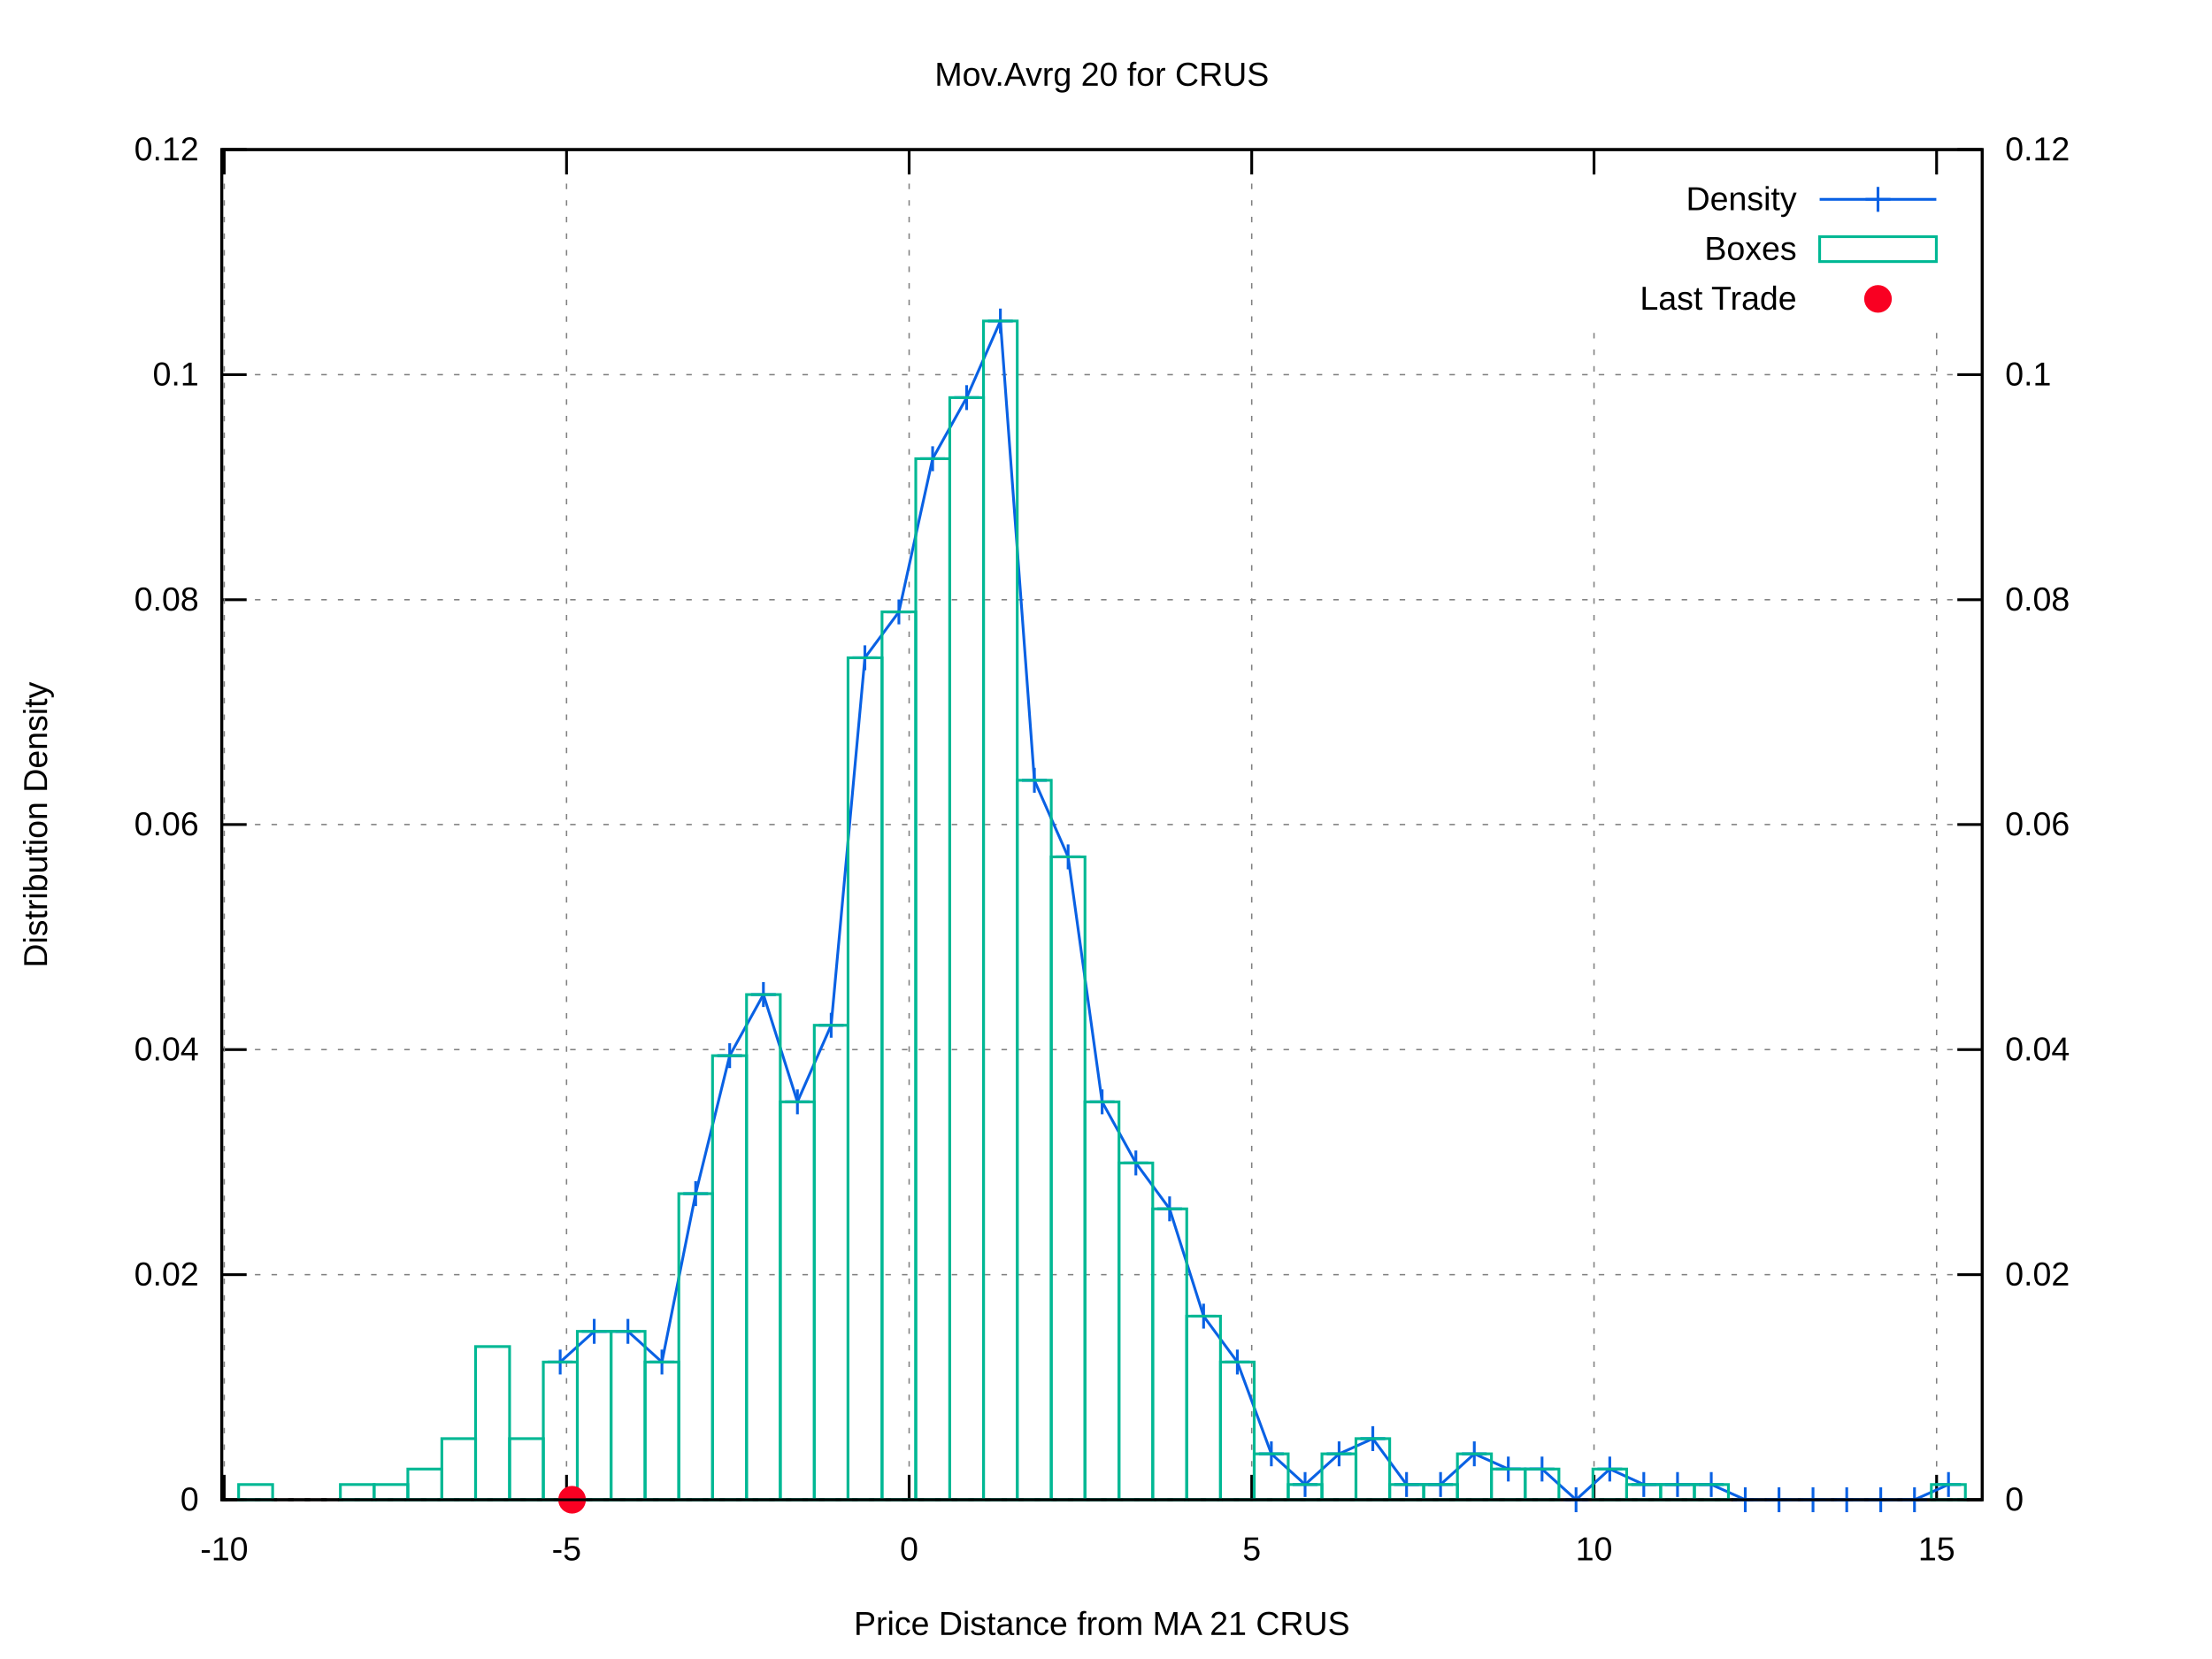
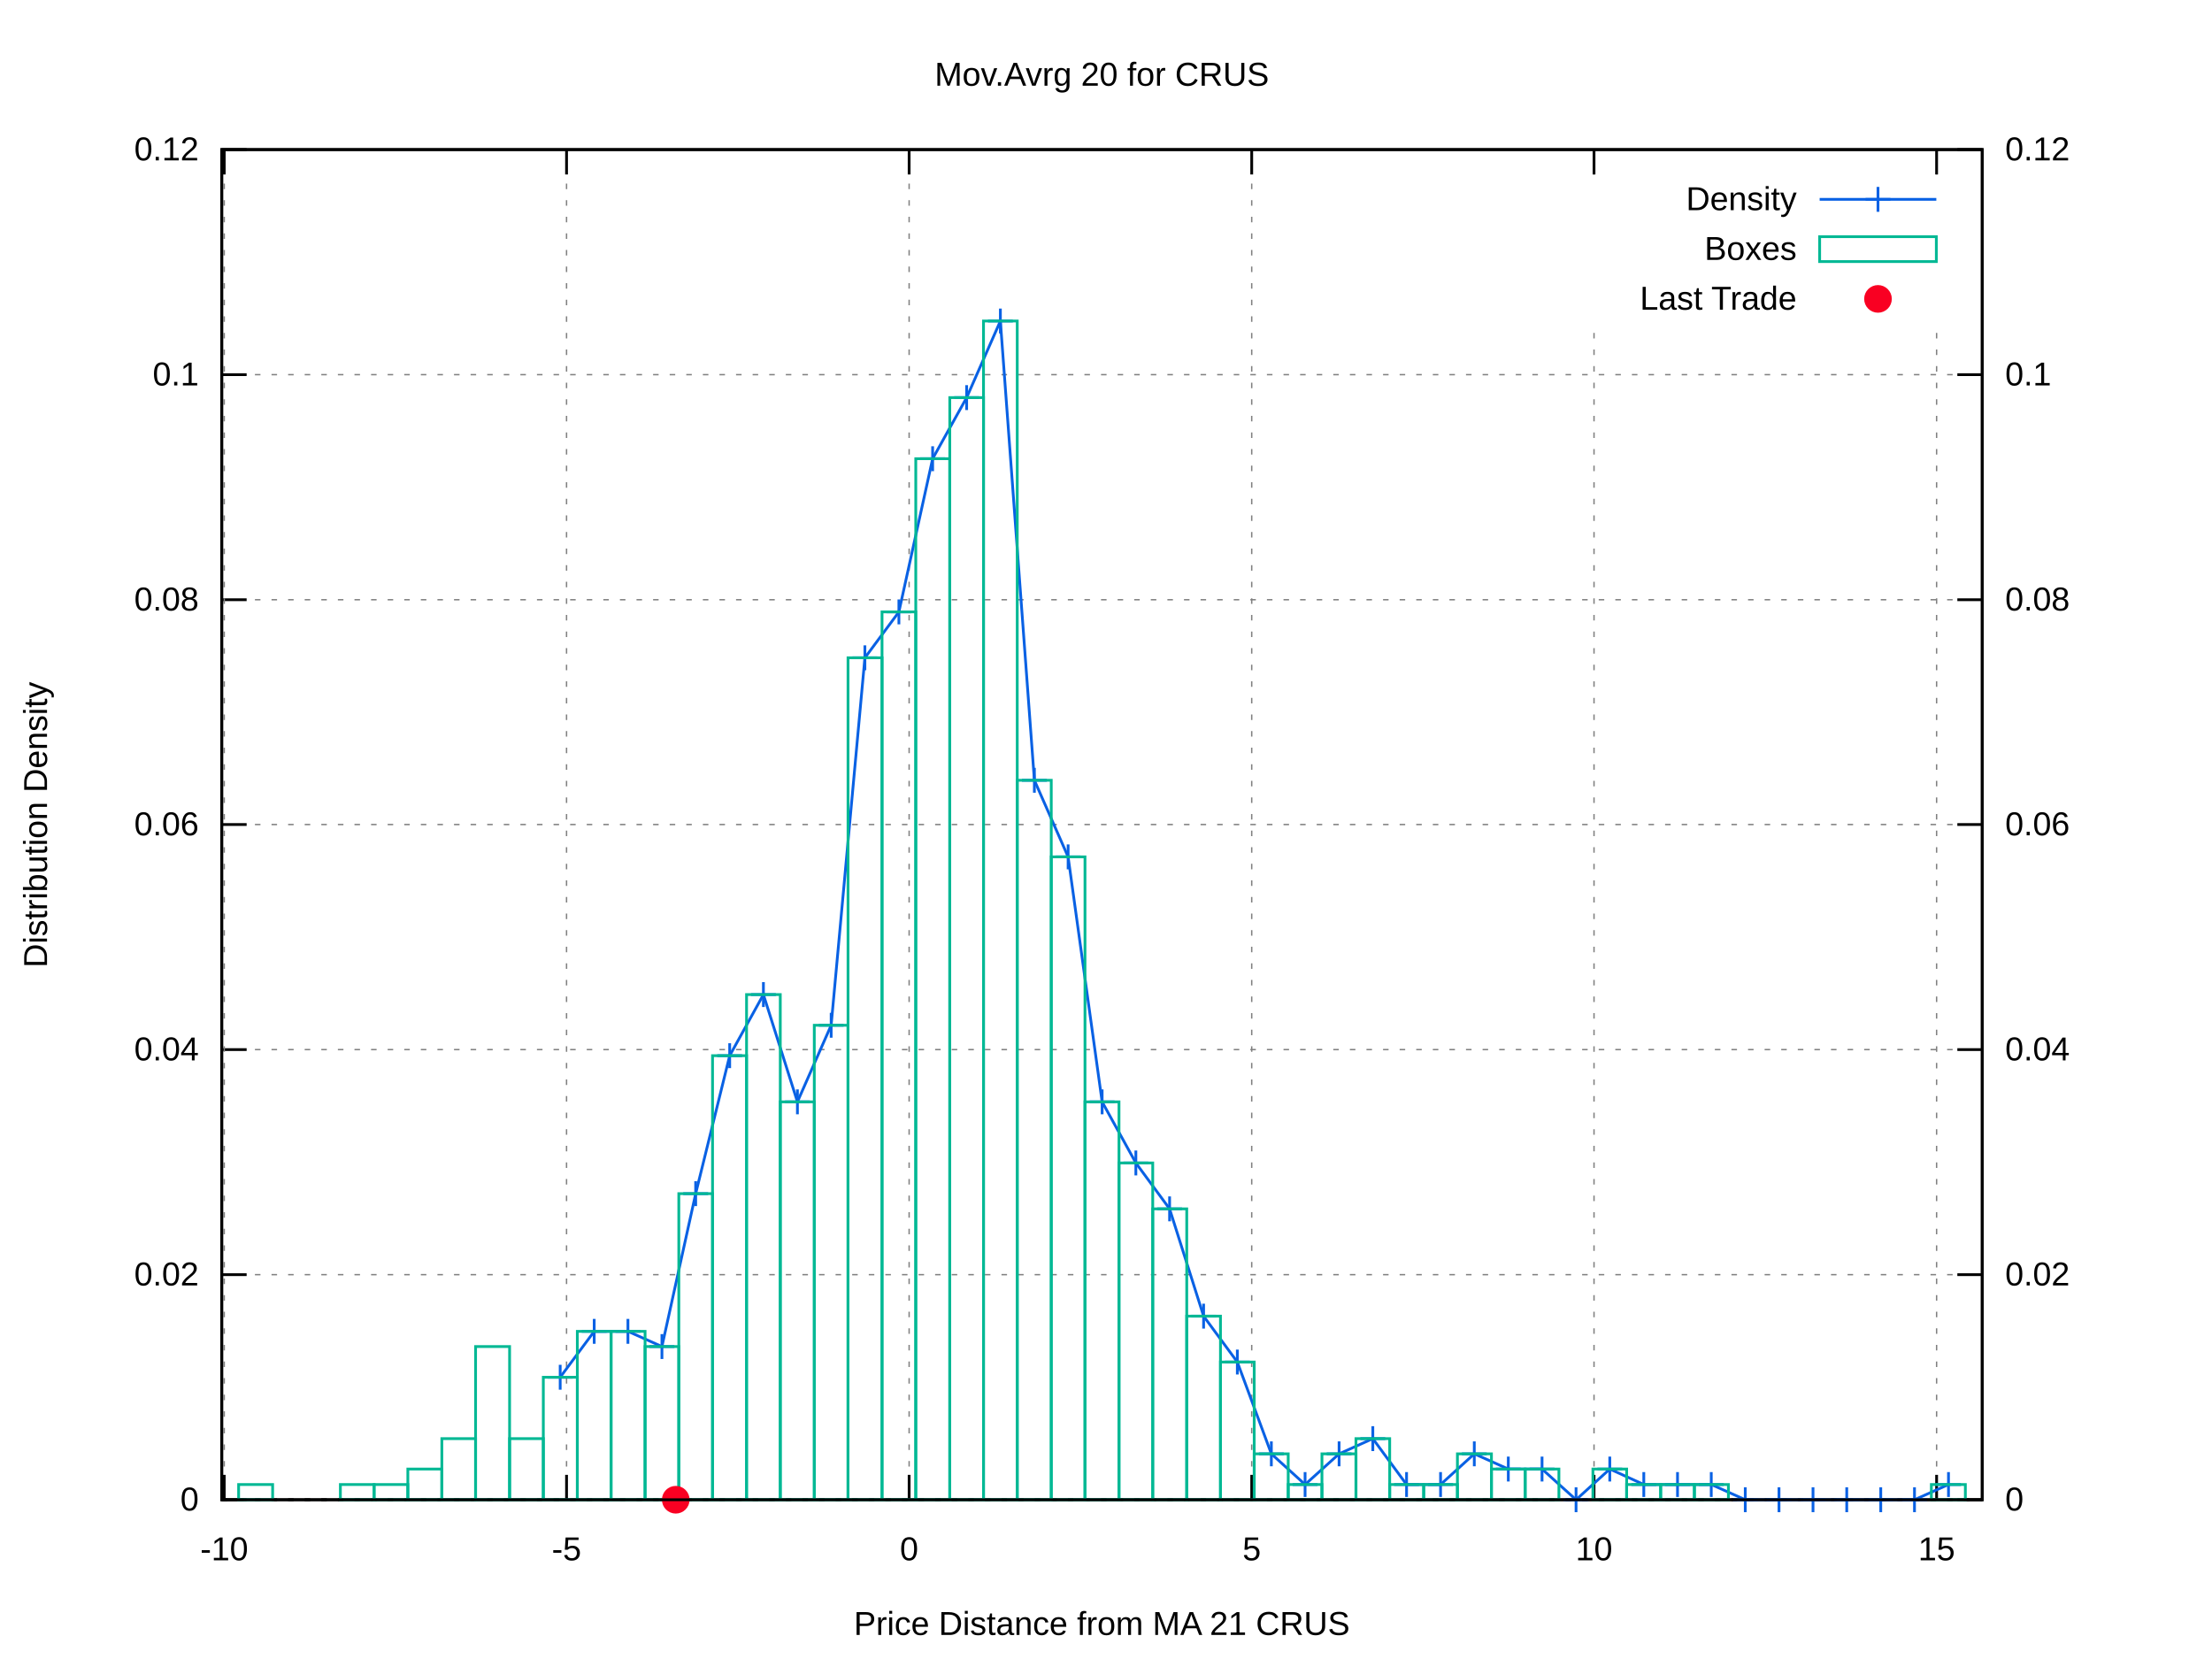
<svg xmlns="http://www.w3.org/2000/svg" xmlns:xlink="http://www.w3.org/1999/xlink" viewBox="0 0 800 600">
  <g id="gnuplot_canvas">
    <rect x="0" y="0" width="800" height="600" fill="#ffffff" />
    <defs>
      <circle id="gpDot" r="0.5" stroke-width="0.5" />
      <path id="gpPt0" stroke-width="0.222" stroke="currentColor" d="M-1,0 h2 M0,-1 v2" />
      <path id="gpPt1" stroke-width="0.222" stroke="currentColor" d="M-1,-1 L1,1 M1,-1 L-1,1" />
      <path id="gpPt2" stroke-width="0.222" stroke="currentColor" d="M-1,0 L1,0 M0,-1 L0,1 M-1,-1 L1,1 M-1,1 L1,-1" />
      <rect id="gpPt3" stroke-width="0.222" stroke="currentColor" x="-1" y="-1" width="2" height="2" />
      <rect id="gpPt4" stroke-width="0.222" stroke="currentColor" fill="currentColor" x="-1" y="-1" width="2" height="2" />
      <circle id="gpPt5" stroke-width="0.222" stroke="currentColor" cx="0" cy="0" r="1" />
      <use xlink:href="#gpPt5" id="gpPt6" fill="currentColor" stroke="none" />
      <path id="gpPt7" stroke-width="0.222" stroke="currentColor" d="M0,-1.33 L-1.33,0.67 L1.33,0.67 z" />
      <use xlink:href="#gpPt7" id="gpPt8" fill="currentColor" stroke="none" />
      <use xlink:href="#gpPt7" id="gpPt9" stroke="currentColor" transform="rotate(180)" />
      <use xlink:href="#gpPt9" id="gpPt10" fill="currentColor" stroke="none" />
      <use xlink:href="#gpPt3" id="gpPt11" stroke="currentColor" transform="rotate(45)" />
      <use xlink:href="#gpPt11" id="gpPt12" fill="currentColor" stroke="none" />
      <path id="gpPt13" stroke-width="0.222" stroke="currentColor" d="M0,1.330 L1.265,0.411 L0.782,-1.067 L-0.782,-1.076 L-1.265,0.411 z" />
      <use xlink:href="#gpPt13" id="gpPt14" fill="currentColor" stroke="none" />
      <filter id="textbox" filterUnits="objectBoundingBox" x="0" y="0" height="1" width="1">
        <feFlood flood-color="#FFFFFF" flood-opacity="1" result="bgnd" />
        <feComposite in="SourceGraphic" in2="bgnd" operator="atop" />
      </filter>
      <filter id="greybox" filterUnits="objectBoundingBox" x="0" y="0" height="1" width="1">
        <feFlood flood-color="lightgrey" flood-opacity="1" result="grey" />
        <feComposite in="SourceGraphic" in2="grey" operator="atop" />
      </filter>
    </defs>
    <g fill="none" color="#FFFFFF" stroke="black" stroke-width="1.00" stroke-linecap="butt" stroke-linejoin="miter">
</g>
    <g fill="none" color="black" stroke="currentColor" stroke-width="1.00" stroke-linecap="butt" stroke-linejoin="miter">
</g>
    <g fill="none" color="black" stroke="black" stroke-width="0.50" stroke-linecap="butt" stroke-linejoin="miter">
</g>
    <g fill="none" color="gray" stroke="currentColor" stroke-width="0.50" stroke-linecap="butt" stroke-linejoin="miter">
      <path stroke="gray" stroke-dasharray="2,4" class="gridline" d="M80.2,542.4 L716.9,542.4  " />
    </g>
    <g fill="none" color="gray" stroke="gray" stroke-width="1.00" stroke-linecap="butt" stroke-linejoin="miter">
</g>
    <g fill="none" color="black" stroke="currentColor" stroke-width="1.00" stroke-linecap="butt" stroke-linejoin="miter">
      <path stroke="black" d="M80.2,542.4 L89.2,542.4  " />
      <g transform="translate(71.9,546.3)" stroke="none" fill="black" font-family="arial" font-size="12.00" text-anchor="end">
        <text>
          <tspan font-family="arial"> 0</tspan>
        </text>
      </g>
    </g>
    <g fill="none" color="black" stroke="currentColor" stroke-width="1.00" stroke-linecap="butt" stroke-linejoin="miter">
</g>
    <g fill="none" color="black" stroke="black" stroke-width="0.50" stroke-linecap="butt" stroke-linejoin="miter">
</g>
    <g fill="none" color="gray" stroke="currentColor" stroke-width="0.50" stroke-linecap="butt" stroke-linejoin="miter">
      <path stroke="gray" stroke-dasharray="2,4" class="gridline" d="M80.2,461.0 L716.9,461.0  " />
    </g>
    <g fill="none" color="gray" stroke="gray" stroke-width="1.00" stroke-linecap="butt" stroke-linejoin="miter">
</g>
    <g fill="none" color="black" stroke="currentColor" stroke-width="1.00" stroke-linecap="butt" stroke-linejoin="miter">
      <path stroke="black" d="M80.2,461.0 L89.2,461.0  " />
      <g transform="translate(71.9,464.9)" stroke="none" fill="black" font-family="arial" font-size="12.00" text-anchor="end">
        <text>
          <tspan font-family="arial"> 0.02</tspan>
        </text>
      </g>
    </g>
    <g fill="none" color="black" stroke="currentColor" stroke-width="1.00" stroke-linecap="butt" stroke-linejoin="miter">
</g>
    <g fill="none" color="black" stroke="black" stroke-width="0.50" stroke-linecap="butt" stroke-linejoin="miter">
</g>
    <g fill="none" color="gray" stroke="currentColor" stroke-width="0.50" stroke-linecap="butt" stroke-linejoin="miter">
      <path stroke="gray" stroke-dasharray="2,4" class="gridline" d="M80.2,379.6 L716.9,379.6  " />
    </g>
    <g fill="none" color="gray" stroke="gray" stroke-width="1.00" stroke-linecap="butt" stroke-linejoin="miter">
</g>
    <g fill="none" color="black" stroke="currentColor" stroke-width="1.00" stroke-linecap="butt" stroke-linejoin="miter">
      <path stroke="black" d="M80.2,379.6 L89.2,379.6  " />
      <g transform="translate(71.9,383.5)" stroke="none" fill="black" font-family="arial" font-size="12.00" text-anchor="end">
        <text>
          <tspan font-family="arial"> 0.04</tspan>
        </text>
      </g>
    </g>
    <g fill="none" color="black" stroke="currentColor" stroke-width="1.00" stroke-linecap="butt" stroke-linejoin="miter">
</g>
    <g fill="none" color="black" stroke="black" stroke-width="0.50" stroke-linecap="butt" stroke-linejoin="miter">
</g>
    <g fill="none" color="gray" stroke="currentColor" stroke-width="0.50" stroke-linecap="butt" stroke-linejoin="miter">
      <path stroke="gray" stroke-dasharray="2,4" class="gridline" d="M80.2,298.2 L716.9,298.2  " />
    </g>
    <g fill="none" color="gray" stroke="gray" stroke-width="1.00" stroke-linecap="butt" stroke-linejoin="miter">
</g>
    <g fill="none" color="black" stroke="currentColor" stroke-width="1.00" stroke-linecap="butt" stroke-linejoin="miter">
      <path stroke="black" d="M80.2,298.2 L89.2,298.2  " />
      <g transform="translate(71.9,302.1)" stroke="none" fill="black" font-family="arial" font-size="12.00" text-anchor="end">
        <text>
          <tspan font-family="arial"> 0.06</tspan>
        </text>
      </g>
    </g>
    <g fill="none" color="black" stroke="currentColor" stroke-width="1.00" stroke-linecap="butt" stroke-linejoin="miter">
</g>
    <g fill="none" color="black" stroke="black" stroke-width="0.50" stroke-linecap="butt" stroke-linejoin="miter">
</g>
    <g fill="none" color="gray" stroke="currentColor" stroke-width="0.50" stroke-linecap="butt" stroke-linejoin="miter">
      <path stroke="gray" stroke-dasharray="2,4" class="gridline" d="M80.2,216.9 L716.9,216.9  " />
    </g>
    <g fill="none" color="gray" stroke="gray" stroke-width="1.00" stroke-linecap="butt" stroke-linejoin="miter">
</g>
    <g fill="none" color="black" stroke="currentColor" stroke-width="1.00" stroke-linecap="butt" stroke-linejoin="miter">
      <path stroke="black" d="M80.2,216.9 L89.2,216.9  " />
      <g transform="translate(71.9,220.8)" stroke="none" fill="black" font-family="arial" font-size="12.00" text-anchor="end">
        <text>
          <tspan font-family="arial"> 0.08</tspan>
        </text>
      </g>
    </g>
    <g fill="none" color="black" stroke="currentColor" stroke-width="1.00" stroke-linecap="butt" stroke-linejoin="miter">
</g>
    <g fill="none" color="black" stroke="black" stroke-width="0.50" stroke-linecap="butt" stroke-linejoin="miter">
</g>
    <g fill="none" color="gray" stroke="currentColor" stroke-width="0.50" stroke-linecap="butt" stroke-linejoin="miter">
      <path stroke="gray" stroke-dasharray="2,4" class="gridline" d="M80.2,135.5 L716.9,135.5  " />
    </g>
    <g fill="none" color="gray" stroke="gray" stroke-width="1.00" stroke-linecap="butt" stroke-linejoin="miter">
</g>
    <g fill="none" color="black" stroke="currentColor" stroke-width="1.00" stroke-linecap="butt" stroke-linejoin="miter">
      <path stroke="black" d="M80.2,135.5 L89.2,135.5  " />
      <g transform="translate(71.9,139.4)" stroke="none" fill="black" font-family="arial" font-size="12.00" text-anchor="end">
        <text>
          <tspan font-family="arial"> 0.1</tspan>
        </text>
      </g>
    </g>
    <g fill="none" color="black" stroke="currentColor" stroke-width="1.00" stroke-linecap="butt" stroke-linejoin="miter">
</g>
    <g fill="none" color="black" stroke="black" stroke-width="0.50" stroke-linecap="butt" stroke-linejoin="miter">
</g>
    <g fill="none" color="gray" stroke="currentColor" stroke-width="0.50" stroke-linecap="butt" stroke-linejoin="miter">
      <path stroke="gray" stroke-dasharray="2,4" class="gridline" d="M80.2,54.1 L716.9,54.1  " />
    </g>
    <g fill="none" color="gray" stroke="gray" stroke-width="1.00" stroke-linecap="butt" stroke-linejoin="miter">
</g>
    <g fill="none" color="black" stroke="currentColor" stroke-width="1.00" stroke-linecap="butt" stroke-linejoin="miter">
      <path stroke="black" d="M80.2,54.1 L89.2,54.1  " />
      <g transform="translate(71.9,58.0)" stroke="none" fill="black" font-family="arial" font-size="12.00" text-anchor="end">
        <text>
          <tspan font-family="arial"> 0.12</tspan>
        </text>
      </g>
    </g>
    <g fill="none" color="black" stroke="currentColor" stroke-width="1.00" stroke-linecap="butt" stroke-linejoin="miter">
</g>
    <g fill="none" color="black" stroke="black" stroke-width="0.50" stroke-linecap="butt" stroke-linejoin="miter">
</g>
    <g fill="none" color="gray" stroke="currentColor" stroke-width="0.50" stroke-linecap="butt" stroke-linejoin="miter">
      <path stroke="gray" stroke-dasharray="2,4" class="gridline" d="M81.1,542.4 L81.1,54.1  " />
    </g>
    <g fill="none" color="gray" stroke="gray" stroke-width="1.00" stroke-linecap="butt" stroke-linejoin="miter">
</g>
    <g fill="none" color="black" stroke="currentColor" stroke-width="1.00" stroke-linecap="butt" stroke-linejoin="miter">
      <path stroke="black" d="M81.1,542.4 L81.1,533.4 M81.1,54.1 L81.1,63.1  " />
      <g transform="translate(81.1,564.3)" stroke="none" fill="black" font-family="arial" font-size="12.00" text-anchor="middle">
        <text>
          <tspan font-family="arial">-10</tspan>
        </text>
      </g>
    </g>
    <g fill="none" color="black" stroke="currentColor" stroke-width="1.00" stroke-linecap="butt" stroke-linejoin="miter">
</g>
    <g fill="none" color="black" stroke="black" stroke-width="0.50" stroke-linecap="butt" stroke-linejoin="miter">
</g>
    <g fill="none" color="gray" stroke="currentColor" stroke-width="0.50" stroke-linecap="butt" stroke-linejoin="miter">
      <path stroke="gray" stroke-dasharray="2,4" class="gridline" d="M204.9,542.4 L204.9,54.1  " />
    </g>
    <g fill="none" color="gray" stroke="gray" stroke-width="1.00" stroke-linecap="butt" stroke-linejoin="miter">
</g>
    <g fill="none" color="black" stroke="currentColor" stroke-width="1.00" stroke-linecap="butt" stroke-linejoin="miter">
      <path stroke="black" d="M204.9,542.4 L204.9,533.4 M204.9,54.1 L204.9,63.1  " />
      <g transform="translate(204.9,564.3)" stroke="none" fill="black" font-family="arial" font-size="12.00" text-anchor="middle">
        <text>
          <tspan font-family="arial">-5</tspan>
        </text>
      </g>
    </g>
    <g fill="none" color="black" stroke="currentColor" stroke-width="1.00" stroke-linecap="butt" stroke-linejoin="miter">
</g>
    <g fill="none" color="black" stroke="black" stroke-width="0.50" stroke-linecap="butt" stroke-linejoin="miter">
</g>
    <g fill="none" color="gray" stroke="currentColor" stroke-width="0.50" stroke-linecap="butt" stroke-linejoin="miter">
      <path stroke="gray" stroke-dasharray="2,4" class="gridline" d="M328.8,542.4 L328.8,54.1  " />
    </g>
    <g fill="none" color="gray" stroke="gray" stroke-width="1.00" stroke-linecap="butt" stroke-linejoin="miter">
</g>
    <g fill="none" color="black" stroke="currentColor" stroke-width="1.00" stroke-linecap="butt" stroke-linejoin="miter">
      <path stroke="black" d="M328.8,542.4 L328.8,533.4 M328.8,54.1 L328.8,63.1  " />
      <g transform="translate(328.8,564.3)" stroke="none" fill="black" font-family="arial" font-size="12.00" text-anchor="middle">
        <text>
          <tspan font-family="arial"> 0</tspan>
        </text>
      </g>
    </g>
    <g fill="none" color="black" stroke="currentColor" stroke-width="1.00" stroke-linecap="butt" stroke-linejoin="miter">
</g>
    <g fill="none" color="black" stroke="black" stroke-width="0.50" stroke-linecap="butt" stroke-linejoin="miter">
</g>
    <g fill="none" color="gray" stroke="currentColor" stroke-width="0.50" stroke-linecap="butt" stroke-linejoin="miter">
      <path stroke="gray" stroke-dasharray="2,4" class="gridline" d="M452.7,542.4 L452.7,54.1  " />
    </g>
    <g fill="none" color="gray" stroke="gray" stroke-width="1.00" stroke-linecap="butt" stroke-linejoin="miter">
</g>
    <g fill="none" color="black" stroke="currentColor" stroke-width="1.00" stroke-linecap="butt" stroke-linejoin="miter">
      <path stroke="black" d="M452.7,542.4 L452.7,533.4 M452.7,54.1 L452.7,63.1  " />
      <g transform="translate(452.7,564.3)" stroke="none" fill="black" font-family="arial" font-size="12.00" text-anchor="middle">
        <text>
          <tspan font-family="arial"> 5</tspan>
        </text>
      </g>
    </g>
    <g fill="none" color="black" stroke="currentColor" stroke-width="1.00" stroke-linecap="butt" stroke-linejoin="miter">
</g>
    <g fill="none" color="black" stroke="black" stroke-width="0.50" stroke-linecap="butt" stroke-linejoin="miter">
</g>
    <g fill="none" color="gray" stroke="currentColor" stroke-width="0.50" stroke-linecap="butt" stroke-linejoin="miter">
      <path stroke="gray" stroke-dasharray="2,4" class="gridline" d="M576.5,542.4 L576.5,117.1 M576.5,63.1 L576.5,54.1  " />
    </g>
    <g fill="none" color="gray" stroke="gray" stroke-width="1.00" stroke-linecap="butt" stroke-linejoin="miter">
</g>
    <g fill="none" color="black" stroke="currentColor" stroke-width="1.00" stroke-linecap="butt" stroke-linejoin="miter">
      <path stroke="black" d="M576.5,542.4 L576.5,533.4 M576.5,54.1 L576.5,63.1  " />
      <g transform="translate(576.5,564.3)" stroke="none" fill="black" font-family="arial" font-size="12.00" text-anchor="middle">
        <text>
          <tspan font-family="arial"> 10</tspan>
        </text>
      </g>
    </g>
    <g fill="none" color="black" stroke="currentColor" stroke-width="1.00" stroke-linecap="butt" stroke-linejoin="miter">
</g>
    <g fill="none" color="black" stroke="black" stroke-width="0.50" stroke-linecap="butt" stroke-linejoin="miter">
</g>
    <g fill="none" color="gray" stroke="currentColor" stroke-width="0.50" stroke-linecap="butt" stroke-linejoin="miter">
      <path stroke="gray" stroke-dasharray="2,4" class="gridline" d="M700.4,542.4 L700.4,117.1 M700.4,63.1 L700.4,54.1  " />
    </g>
    <g fill="none" color="gray" stroke="gray" stroke-width="1.00" stroke-linecap="butt" stroke-linejoin="miter">
</g>
    <g fill="none" color="black" stroke="currentColor" stroke-width="1.00" stroke-linecap="butt" stroke-linejoin="miter">
      <path stroke="black" d="M700.4,542.4 L700.4,533.4 M700.4,54.1 L700.4,63.1  " />
      <g transform="translate(700.4,564.3)" stroke="none" fill="black" font-family="arial" font-size="12.00" text-anchor="middle">
        <text>
          <tspan font-family="arial"> 15</tspan>
        </text>
      </g>
    </g>
    <g fill="none" color="black" stroke="currentColor" stroke-width="1.00" stroke-linecap="butt" stroke-linejoin="miter">
      <path stroke="black" d="M716.9,542.4 L707.9,542.4  " />
      <g transform="translate(725.2,546.3)" stroke="none" fill="black" font-family="arial" font-size="12.00" text-anchor="start">
        <text>
          <tspan font-family="arial"> 0</tspan>
        </text>
      </g>
    </g>
    <g fill="none" color="black" stroke="currentColor" stroke-width="1.00" stroke-linecap="butt" stroke-linejoin="miter">
      <path stroke="black" d="M716.9,461.0 L707.9,461.0  " />
      <g transform="translate(725.2,464.9)" stroke="none" fill="black" font-family="arial" font-size="12.00" text-anchor="start">
        <text>
          <tspan font-family="arial"> 0.02</tspan>
        </text>
      </g>
    </g>
    <g fill="none" color="black" stroke="currentColor" stroke-width="1.00" stroke-linecap="butt" stroke-linejoin="miter">
      <path stroke="black" d="M716.9,379.6 L707.9,379.6  " />
      <g transform="translate(725.2,383.5)" stroke="none" fill="black" font-family="arial" font-size="12.00" text-anchor="start">
        <text>
          <tspan font-family="arial"> 0.04</tspan>
        </text>
      </g>
    </g>
    <g fill="none" color="black" stroke="currentColor" stroke-width="1.00" stroke-linecap="butt" stroke-linejoin="miter">
      <path stroke="black" d="M716.9,298.2 L707.9,298.2  " />
      <g transform="translate(725.2,302.1)" stroke="none" fill="black" font-family="arial" font-size="12.00" text-anchor="start">
        <text>
          <tspan font-family="arial"> 0.06</tspan>
        </text>
      </g>
    </g>
    <g fill="none" color="black" stroke="currentColor" stroke-width="1.00" stroke-linecap="butt" stroke-linejoin="miter">
      <path stroke="black" d="M716.9,216.9 L707.9,216.9  " />
      <g transform="translate(725.2,220.8)" stroke="none" fill="black" font-family="arial" font-size="12.00" text-anchor="start">
        <text>
          <tspan font-family="arial"> 0.08</tspan>
        </text>
      </g>
    </g>
    <g fill="none" color="black" stroke="currentColor" stroke-width="1.00" stroke-linecap="butt" stroke-linejoin="miter">
      <path stroke="black" d="M716.9,135.5 L707.9,135.5  " />
      <g transform="translate(725.2,139.4)" stroke="none" fill="black" font-family="arial" font-size="12.00" text-anchor="start">
        <text>
          <tspan font-family="arial"> 0.1</tspan>
        </text>
      </g>
    </g>
    <g fill="none" color="black" stroke="currentColor" stroke-width="1.00" stroke-linecap="butt" stroke-linejoin="miter">
      <path stroke="black" d="M716.9,54.1 L707.9,54.1  " />
      <g transform="translate(725.2,58.0)" stroke="none" fill="black" font-family="arial" font-size="12.00" text-anchor="start">
        <text>
          <tspan font-family="arial"> 0.12</tspan>
        </text>
      </g>
    </g>
    <g fill="none" color="black" stroke="currentColor" stroke-width="1.00" stroke-linecap="butt" stroke-linejoin="miter">
</g>
    <g fill="none" color="gray" stroke="currentColor" stroke-width="1.00" stroke-linecap="butt" stroke-linejoin="miter">
      <path stroke="black" stroke-dasharray="2,4" d="M80.2,542.4 L716.9,542.4  " />
    </g>
    <g fill="none" color="black" stroke="currentColor" stroke-width="1.00" stroke-linecap="butt" stroke-linejoin="miter">
      <path stroke="black" d="M80.2,54.1 L80.2,542.4 L716.9,542.4 L716.9,54.1 L80.2,54.1 Z  " />
    </g>
    <g fill="none" color="black" stroke="currentColor" stroke-width="1.00" stroke-linecap="butt" stroke-linejoin="miter">
      <g transform="translate(17.0,298.3) rotate(270)" stroke="none" fill="black" font-family="arial" font-size="12.00" text-anchor="middle">
        <text>
          <tspan font-family="arial">Distribution Density</tspan>
        </text>
      </g>
    </g>
    <g fill="none" color="black" stroke="currentColor" stroke-width="1.00" stroke-linecap="butt" stroke-linejoin="miter">
      <g transform="translate(398.5,591.3)" stroke="none" fill="black" font-family="arial" font-size="12.00" text-anchor="middle">
        <text>
          <tspan font-family="arial">Price Distance from MA 21 CRUS</tspan>
        </text>
      </g>
    </g>
    <g fill="none" color="black" stroke="currentColor" stroke-width="1.00" stroke-linecap="butt" stroke-linejoin="miter">
      <g transform="translate(398.5,31.0)" stroke="none" fill="black" font-family="arial" font-size="12.00" text-anchor="middle">
        <text>
          <tspan font-family="arial">Mov.Avrg 20 for CRUS </tspan>
        </text>
      </g>
    </g>
    <g id="gnuplot_plot_1">
      <g fill="none" color="black" stroke="currentColor" stroke-width="1.00" stroke-linecap="butt" stroke-linejoin="miter">
        <g transform="translate(649.8,76.0)" stroke="none" fill="black" font-family="arial" font-size="12.00" text-anchor="end">
          <text>
            <tspan font-family="arial">Density</tspan>
          </text>
        </g>
      </g>
      <g fill="none" color="black" stroke="currentColor" stroke-width="1.00" stroke-linecap="butt" stroke-linejoin="miter">
-         <path stroke="rgb(  9,  97, 228)" d="M658.1,72.1 L700.3,72.1 M202.6,492.6 L214.9,481.5 L227.1,481.5 L239.4,492.6 L251.6,431.7 L263.9,381.8   L276.1,359.7 L288.4,398.5 L300.6,370.8 L312.8,237.9 L325.1,221.3 L337.3,165.9 L349.6,143.8 L361.8,116.1   L374.1,282.2 L386.3,309.9 L398.6,398.5 L410.8,420.6 L423.0,437.2 L435.3,476.0 L447.5,492.6 L459.8,525.8   L472.0,536.9 L484.3,525.8 L496.5,520.3 L508.7,536.9 L521.0,536.9 L533.2,525.8 L545.5,531.3 L557.7,531.3   L570.0,542.4 L582.2,531.3 L594.5,536.9 L606.7,536.9 L618.9,536.9 L631.2,542.4 L643.4,542.4 L655.7,542.4   L667.9,542.4 L680.2,542.4 L692.4,542.4 L704.7,536.9  " />
-         <use xlink:href="#gpPt0" transform="translate(202.6,492.6) scale(4.50)" color="rgb(  9,  97, 228)" />
+         <path stroke="rgb(  9,  97, 228)" d="M658.1,72.1 L700.3,72.1 M202.6,498.1 L214.9,481.5 L227.1,481.5 L239.4,487.0 L251.6,431.7 L263.9,381.8   L276.1,359.7 L288.4,398.5 L300.6,370.8 L312.8,237.9 L325.1,221.3 L337.3,165.9 L349.6,143.8 L361.8,116.1   L374.1,282.2 L386.3,309.9 L398.6,398.5 L410.8,420.6 L423.0,437.2 L435.3,476.0 L447.5,492.6 L459.8,525.8   L472.0,536.9 L484.3,525.8 L496.5,520.3 L508.7,536.9 L521.0,536.9 L533.2,525.8 L545.5,531.3 L557.7,531.3   L570.0,542.4 L582.2,531.3 L594.5,536.9 L606.7,536.9 L618.9,536.9 L631.2,542.4 L643.4,542.4 L655.7,542.4   L667.9,542.4 L680.2,542.4 L692.4,542.4 L704.7,536.9  " />
+         <use xlink:href="#gpPt0" transform="translate(202.6,498.1) scale(4.50)" color="rgb(  9,  97, 228)" />
        <use xlink:href="#gpPt0" transform="translate(214.9,481.5) scale(4.50)" color="rgb(  9,  97, 228)" />
        <use xlink:href="#gpPt0" transform="translate(227.1,481.5) scale(4.50)" color="rgb(  9,  97, 228)" />
-         <use xlink:href="#gpPt0" transform="translate(239.4,492.6) scale(4.50)" color="rgb(  9,  97, 228)" />
+         <use xlink:href="#gpPt0" transform="translate(239.4,487.0) scale(4.50)" color="rgb(  9,  97, 228)" />
        <use xlink:href="#gpPt0" transform="translate(251.6,431.7) scale(4.50)" color="rgb(  9,  97, 228)" />
        <use xlink:href="#gpPt0" transform="translate(263.9,381.8) scale(4.50)" color="rgb(  9,  97, 228)" />
        <use xlink:href="#gpPt0" transform="translate(276.1,359.7) scale(4.50)" color="rgb(  9,  97, 228)" />
        <use xlink:href="#gpPt0" transform="translate(288.4,398.5) scale(4.50)" color="rgb(  9,  97, 228)" />
        <use xlink:href="#gpPt0" transform="translate(300.6,370.8) scale(4.50)" color="rgb(  9,  97, 228)" />
        <use xlink:href="#gpPt0" transform="translate(312.8,237.9) scale(4.50)" color="rgb(  9,  97, 228)" />
        <use xlink:href="#gpPt0" transform="translate(325.1,221.3) scale(4.50)" color="rgb(  9,  97, 228)" />
        <use xlink:href="#gpPt0" transform="translate(337.3,165.9) scale(4.50)" color="rgb(  9,  97, 228)" />
        <use xlink:href="#gpPt0" transform="translate(349.6,143.8) scale(4.50)" color="rgb(  9,  97, 228)" />
        <use xlink:href="#gpPt0" transform="translate(361.8,116.1) scale(4.50)" color="rgb(  9,  97, 228)" />
        <use xlink:href="#gpPt0" transform="translate(374.1,282.2) scale(4.50)" color="rgb(  9,  97, 228)" />
        <use xlink:href="#gpPt0" transform="translate(386.3,309.9) scale(4.50)" color="rgb(  9,  97, 228)" />
        <use xlink:href="#gpPt0" transform="translate(398.6,398.5) scale(4.50)" color="rgb(  9,  97, 228)" />
        <use xlink:href="#gpPt0" transform="translate(410.8,420.6) scale(4.50)" color="rgb(  9,  97, 228)" />
        <use xlink:href="#gpPt0" transform="translate(423.0,437.2) scale(4.50)" color="rgb(  9,  97, 228)" />
        <use xlink:href="#gpPt0" transform="translate(435.3,476.0) scale(4.50)" color="rgb(  9,  97, 228)" />
        <use xlink:href="#gpPt0" transform="translate(447.5,492.6) scale(4.50)" color="rgb(  9,  97, 228)" />
        <use xlink:href="#gpPt0" transform="translate(459.8,525.8) scale(4.50)" color="rgb(  9,  97, 228)" />
        <use xlink:href="#gpPt0" transform="translate(472.0,536.9) scale(4.50)" color="rgb(  9,  97, 228)" />
        <use xlink:href="#gpPt0" transform="translate(484.3,525.8) scale(4.50)" color="rgb(  9,  97, 228)" />
        <use xlink:href="#gpPt0" transform="translate(496.5,520.3) scale(4.50)" color="rgb(  9,  97, 228)" />
        <use xlink:href="#gpPt0" transform="translate(508.7,536.9) scale(4.50)" color="rgb(  9,  97, 228)" />
        <use xlink:href="#gpPt0" transform="translate(521.0,536.9) scale(4.50)" color="rgb(  9,  97, 228)" />
        <use xlink:href="#gpPt0" transform="translate(533.2,525.8) scale(4.50)" color="rgb(  9,  97, 228)" />
        <use xlink:href="#gpPt0" transform="translate(545.5,531.3) scale(4.50)" color="rgb(  9,  97, 228)" />
        <use xlink:href="#gpPt0" transform="translate(557.7,531.3) scale(4.50)" color="rgb(  9,  97, 228)" />
        <use xlink:href="#gpPt0" transform="translate(570.0,542.4) scale(4.50)" color="rgb(  9,  97, 228)" />
        <use xlink:href="#gpPt0" transform="translate(582.2,531.3) scale(4.50)" color="rgb(  9,  97, 228)" />
        <use xlink:href="#gpPt0" transform="translate(594.5,536.9) scale(4.50)" color="rgb(  9,  97, 228)" />
        <use xlink:href="#gpPt0" transform="translate(606.7,536.9) scale(4.50)" color="rgb(  9,  97, 228)" />
        <use xlink:href="#gpPt0" transform="translate(618.9,536.9) scale(4.50)" color="rgb(  9,  97, 228)" />
        <use xlink:href="#gpPt0" transform="translate(631.2,542.4) scale(4.50)" color="rgb(  9,  97, 228)" />
        <use xlink:href="#gpPt0" transform="translate(643.4,542.4) scale(4.50)" color="rgb(  9,  97, 228)" />
        <use xlink:href="#gpPt0" transform="translate(655.7,542.4) scale(4.50)" color="rgb(  9,  97, 228)" />
        <use xlink:href="#gpPt0" transform="translate(667.9,542.4) scale(4.50)" color="rgb(  9,  97, 228)" />
        <use xlink:href="#gpPt0" transform="translate(680.2,542.4) scale(4.50)" color="rgb(  9,  97, 228)" />
        <use xlink:href="#gpPt0" transform="translate(692.4,542.4) scale(4.50)" color="rgb(  9,  97, 228)" />
        <use xlink:href="#gpPt0" transform="translate(704.7,536.9) scale(4.50)" color="rgb(  9,  97, 228)" />
        <use xlink:href="#gpPt0" transform="translate(679.2,72.1) scale(4.50)" color="rgb(  9,  97, 228)" />
      </g>
    </g>
    <g id="gnuplot_plot_2">
      <g fill="none" color="black" stroke="currentColor" stroke-width="1.00" stroke-linecap="butt" stroke-linejoin="miter">
        <g transform="translate(649.8,94.0)" stroke="none" fill="black" font-family="arial" font-size="12.00" text-anchor="end">
          <text>
            <tspan font-family="arial">Boxes</tspan>
          </text>
        </g>
      </g>
      <g fill="none" color="black" stroke="currentColor" stroke-width="1.00" stroke-linecap="butt" stroke-linejoin="miter">
        <path stroke="rgb(  0, 184, 148)" d="M658.1,94.6 L700.3,94.6 L700.3,85.6 L658.1,85.6 L658.1,94.6 Z  " />
        <path stroke="rgb(  0, 184, 148)" d="M86.3,542.4 L86.3,536.9 L98.6,536.9 L98.6,542.4 L86.3,542.4 Z  " />
        <path stroke="rgb(  0, 184, 148)" d="M123.1,542.4 L123.1,536.9 L135.3,536.9 L135.3,542.4 L123.1,542.4 Z  " />
        <path stroke="rgb(  0, 184, 148)" d="M135.3,542.4 L135.3,536.9 L147.5,536.9 L147.5,542.4 L135.3,542.4 Z  " />
        <path stroke="rgb(  0, 184, 148)" d="M147.5,542.4 L147.5,531.3 L159.8,531.3 L159.8,542.4 L147.5,542.4 Z  " />
        <path stroke="rgb(  0, 184, 148)" d="M159.8,542.4 L159.8,520.3 L172.0,520.3 L172.0,542.4 L159.8,542.4 Z  " />
        <path stroke="rgb(  0, 184, 148)" d="M172.0,542.4 L172.0,487.0 L184.3,487.0 L184.3,542.4 L172.0,542.4 Z  " />
        <path stroke="rgb(  0, 184, 148)" d="M184.3,542.4 L184.3,520.3 L196.5,520.3 L196.5,542.4 L184.3,542.4 Z  " />
-         <path stroke="rgb(  0, 184, 148)" d="M196.5,542.4 L196.5,492.6 L208.8,492.6 L208.8,542.4 L196.5,542.4 Z  " />
+         <path stroke="rgb(  0, 184, 148)" d="M196.5,542.4 L196.5,498.1 L208.8,498.1 L208.8,542.4 L196.5,542.4 Z  " />
        <path stroke="rgb(  0, 184, 148)" d="M208.8,542.4 L208.8,481.5 L221.0,481.5 L221.0,542.4 L208.8,542.4 Z  " />
        <path stroke="rgb(  0, 184, 148)" d="M221.0,542.4 L221.0,481.5 L233.3,481.5 L233.3,542.4 L221.0,542.4 Z  " />
-         <path stroke="rgb(  0, 184, 148)" d="M233.3,542.4 L233.3,492.6 L245.5,492.6 L245.5,542.4 L233.3,542.4 Z  " />
+         <path stroke="rgb(  0, 184, 148)" d="M233.3,542.4 L233.3,487.0 L245.5,487.0 L245.5,542.4 L233.3,542.4 Z  " />
        <path stroke="rgb(  0, 184, 148)" d="M245.5,542.4 L245.5,431.7 L257.7,431.7 L257.7,542.4 L245.5,542.4 Z  " />
        <path stroke="rgb(  0, 184, 148)" d="M257.7,542.4 L257.7,381.8 L270.0,381.8 L270.0,542.4 L257.7,542.4 Z  " />
        <path stroke="rgb(  0, 184, 148)" d="M270.0,542.4 L270.0,359.7 L282.2,359.7 L282.2,542.4 L270.0,542.4 Z  " />
        <path stroke="rgb(  0, 184, 148)" d="M282.2,542.4 L282.2,398.5 L294.5,398.5 L294.5,542.4 L282.2,542.4 Z  " />
        <path stroke="rgb(  0, 184, 148)" d="M294.5,542.4 L294.5,370.8 L306.7,370.8 L306.7,542.4 L294.5,542.4 Z  " />
        <path stroke="rgb(  0, 184, 148)" d="M306.7,542.4 L306.7,237.9 L319.0,237.9 L319.0,542.4 L306.7,542.4 Z  " />
        <path stroke="rgb(  0, 184, 148)" d="M319.0,542.4 L319.0,221.3 L331.2,221.3 L331.2,542.4 L319.0,542.4 Z  " />
        <path stroke="rgb(  0, 184, 148)" d="M331.2,542.4 L331.2,165.9 L343.5,165.9 L343.5,542.4 L331.2,542.4 Z  " />
        <path stroke="rgb(  0, 184, 148)" d="M343.5,542.4 L343.5,143.8 L355.7,143.8 L355.7,542.4 L343.5,542.4 Z  " />
        <path stroke="rgb(  0, 184, 148)" d="M355.7,542.4 L355.7,116.1 L367.9,116.1 L367.9,542.4 L355.7,542.4 Z  " />
        <path stroke="rgb(  0, 184, 148)" d="M367.9,542.4 L367.9,282.2 L380.2,282.2 L380.2,542.4 L367.9,542.4 Z  " />
        <path stroke="rgb(  0, 184, 148)" d="M380.2,542.4 L380.2,309.9 L392.4,309.9 L392.4,542.4 L380.2,542.4 Z  " />
        <path stroke="rgb(  0, 184, 148)" d="M392.4,542.4 L392.4,398.5 L404.7,398.5 L404.7,542.4 L392.4,542.4 Z  " />
        <path stroke="rgb(  0, 184, 148)" d="M404.7,542.4 L404.7,420.6 L416.9,420.6 L416.9,542.4 L404.7,542.4 Z  " />
        <path stroke="rgb(  0, 184, 148)" d="M416.9,542.4 L416.9,437.2 L429.2,437.2 L429.2,542.4 L416.9,542.4 Z  " />
        <path stroke="rgb(  0, 184, 148)" d="M429.2,542.4 L429.2,476.0 L441.4,476.0 L441.4,542.4 L429.2,542.4 Z  " />
        <path stroke="rgb(  0, 184, 148)" d="M441.4,542.4 L441.4,492.6 L453.6,492.6 L453.6,542.4 L441.4,542.4 Z  " />
        <path stroke="rgb(  0, 184, 148)" d="M453.6,542.4 L453.6,525.8 L465.9,525.8 L465.9,542.4 L453.6,542.4 Z  " />
        <path stroke="rgb(  0, 184, 148)" d="M465.9,542.4 L465.9,536.9 L478.1,536.9 L478.1,542.4 L465.9,542.4 Z  " />
        <path stroke="rgb(  0, 184, 148)" d="M478.1,542.4 L478.1,525.8 L490.4,525.8 L490.4,542.4 L478.1,542.4 Z  " />
        <path stroke="rgb(  0, 184, 148)" d="M490.4,542.4 L490.4,520.3 L502.6,520.3 L502.6,542.4 L490.4,542.4 Z  " />
        <path stroke="rgb(  0, 184, 148)" d="M502.6,542.4 L502.6,536.9 L514.9,536.9 L514.9,542.4 L502.6,542.4 Z  " />
        <path stroke="rgb(  0, 184, 148)" d="M514.9,542.4 L514.9,536.9 L527.1,536.9 L527.1,542.4 L514.9,542.4 Z  " />
        <path stroke="rgb(  0, 184, 148)" d="M527.1,542.4 L527.1,525.8 L539.4,525.8 L539.4,542.4 L527.1,542.4 Z  " />
        <path stroke="rgb(  0, 184, 148)" d="M539.4,542.4 L539.4,531.3 L551.6,531.3 L551.6,542.4 L539.4,542.4 Z  " />
        <path stroke="rgb(  0, 184, 148)" d="M551.6,542.4 L551.6,531.3 L563.8,531.3 L563.8,542.4 L551.6,542.4 Z  " />
        <path stroke="rgb(  0, 184, 148)" d="M576.1,542.4 L576.1,531.3 L588.3,531.3 L588.3,542.4 L576.1,542.4 Z  " />
        <path stroke="rgb(  0, 184, 148)" d="M588.3,542.4 L588.3,536.9 L600.6,536.9 L600.6,542.4 L588.3,542.4 Z  " />
        <path stroke="rgb(  0, 184, 148)" d="M600.6,542.4 L600.6,536.9 L612.8,536.9 L612.8,542.4 L600.6,542.4 Z  " />
        <path stroke="rgb(  0, 184, 148)" d="M612.8,542.4 L612.8,536.9 L625.1,536.9 L625.1,542.4 L612.8,542.4 Z  " />
        <path stroke="rgb(  0, 184, 148)" d="M698.5,542.4 L698.5,536.9 L710.8,536.9 L710.8,542.4 L698.5,542.4 Z  " />
      </g>
    </g>
    <g id="gnuplot_plot_3">
      <g fill="none" color="black" stroke="currentColor" stroke-width="1.00" stroke-linecap="butt" stroke-linejoin="miter">
        <g transform="translate(649.8,112.0)" stroke="none" fill="black" font-family="arial" font-size="12.00" text-anchor="end">
          <text>
            <tspan font-family="arial">Last Trade</tspan>
          </text>
        </g>
      </g>
      <g fill="none" color="black" stroke="currentColor" stroke-width="1.00" stroke-linecap="butt" stroke-linejoin="miter">
-         <use xlink:href="#gpPt6" transform="translate(206.9,542.4) scale(4.50)" color="rgb(249,   0,  34)" />
+         <use xlink:href="#gpPt6" transform="translate(244.4,542.4) scale(4.50)" color="rgb(249,   0,  34)" />
        <use xlink:href="#gpPt6" transform="translate(679.2,108.1) scale(4.50)" color="rgb(249,   0,  34)" />
      </g>
    </g>
    <g fill="none" color="#FFFFFF" stroke="rgb(249,   0,  34)" stroke-width="2.00" stroke-linecap="butt" stroke-linejoin="miter">
</g>
    <g fill="none" color="black" stroke="currentColor" stroke-width="2.00" stroke-linecap="butt" stroke-linejoin="miter">
</g>
    <g fill="none" color="black" stroke="black" stroke-width="1.00" stroke-linecap="butt" stroke-linejoin="miter">
</g>
    <g fill="none" color="black" stroke="currentColor" stroke-width="1.00" stroke-linecap="butt" stroke-linejoin="miter">
      <path stroke="black" d="M80.2,54.1 L80.2,542.4 L716.9,542.4 L716.9,54.1 L80.2,54.1 Z  " />
    </g>
    <g fill="none" color="black" stroke="currentColor" stroke-width="1.00" stroke-linecap="butt" stroke-linejoin="miter">
</g>
  </g>
</svg>
